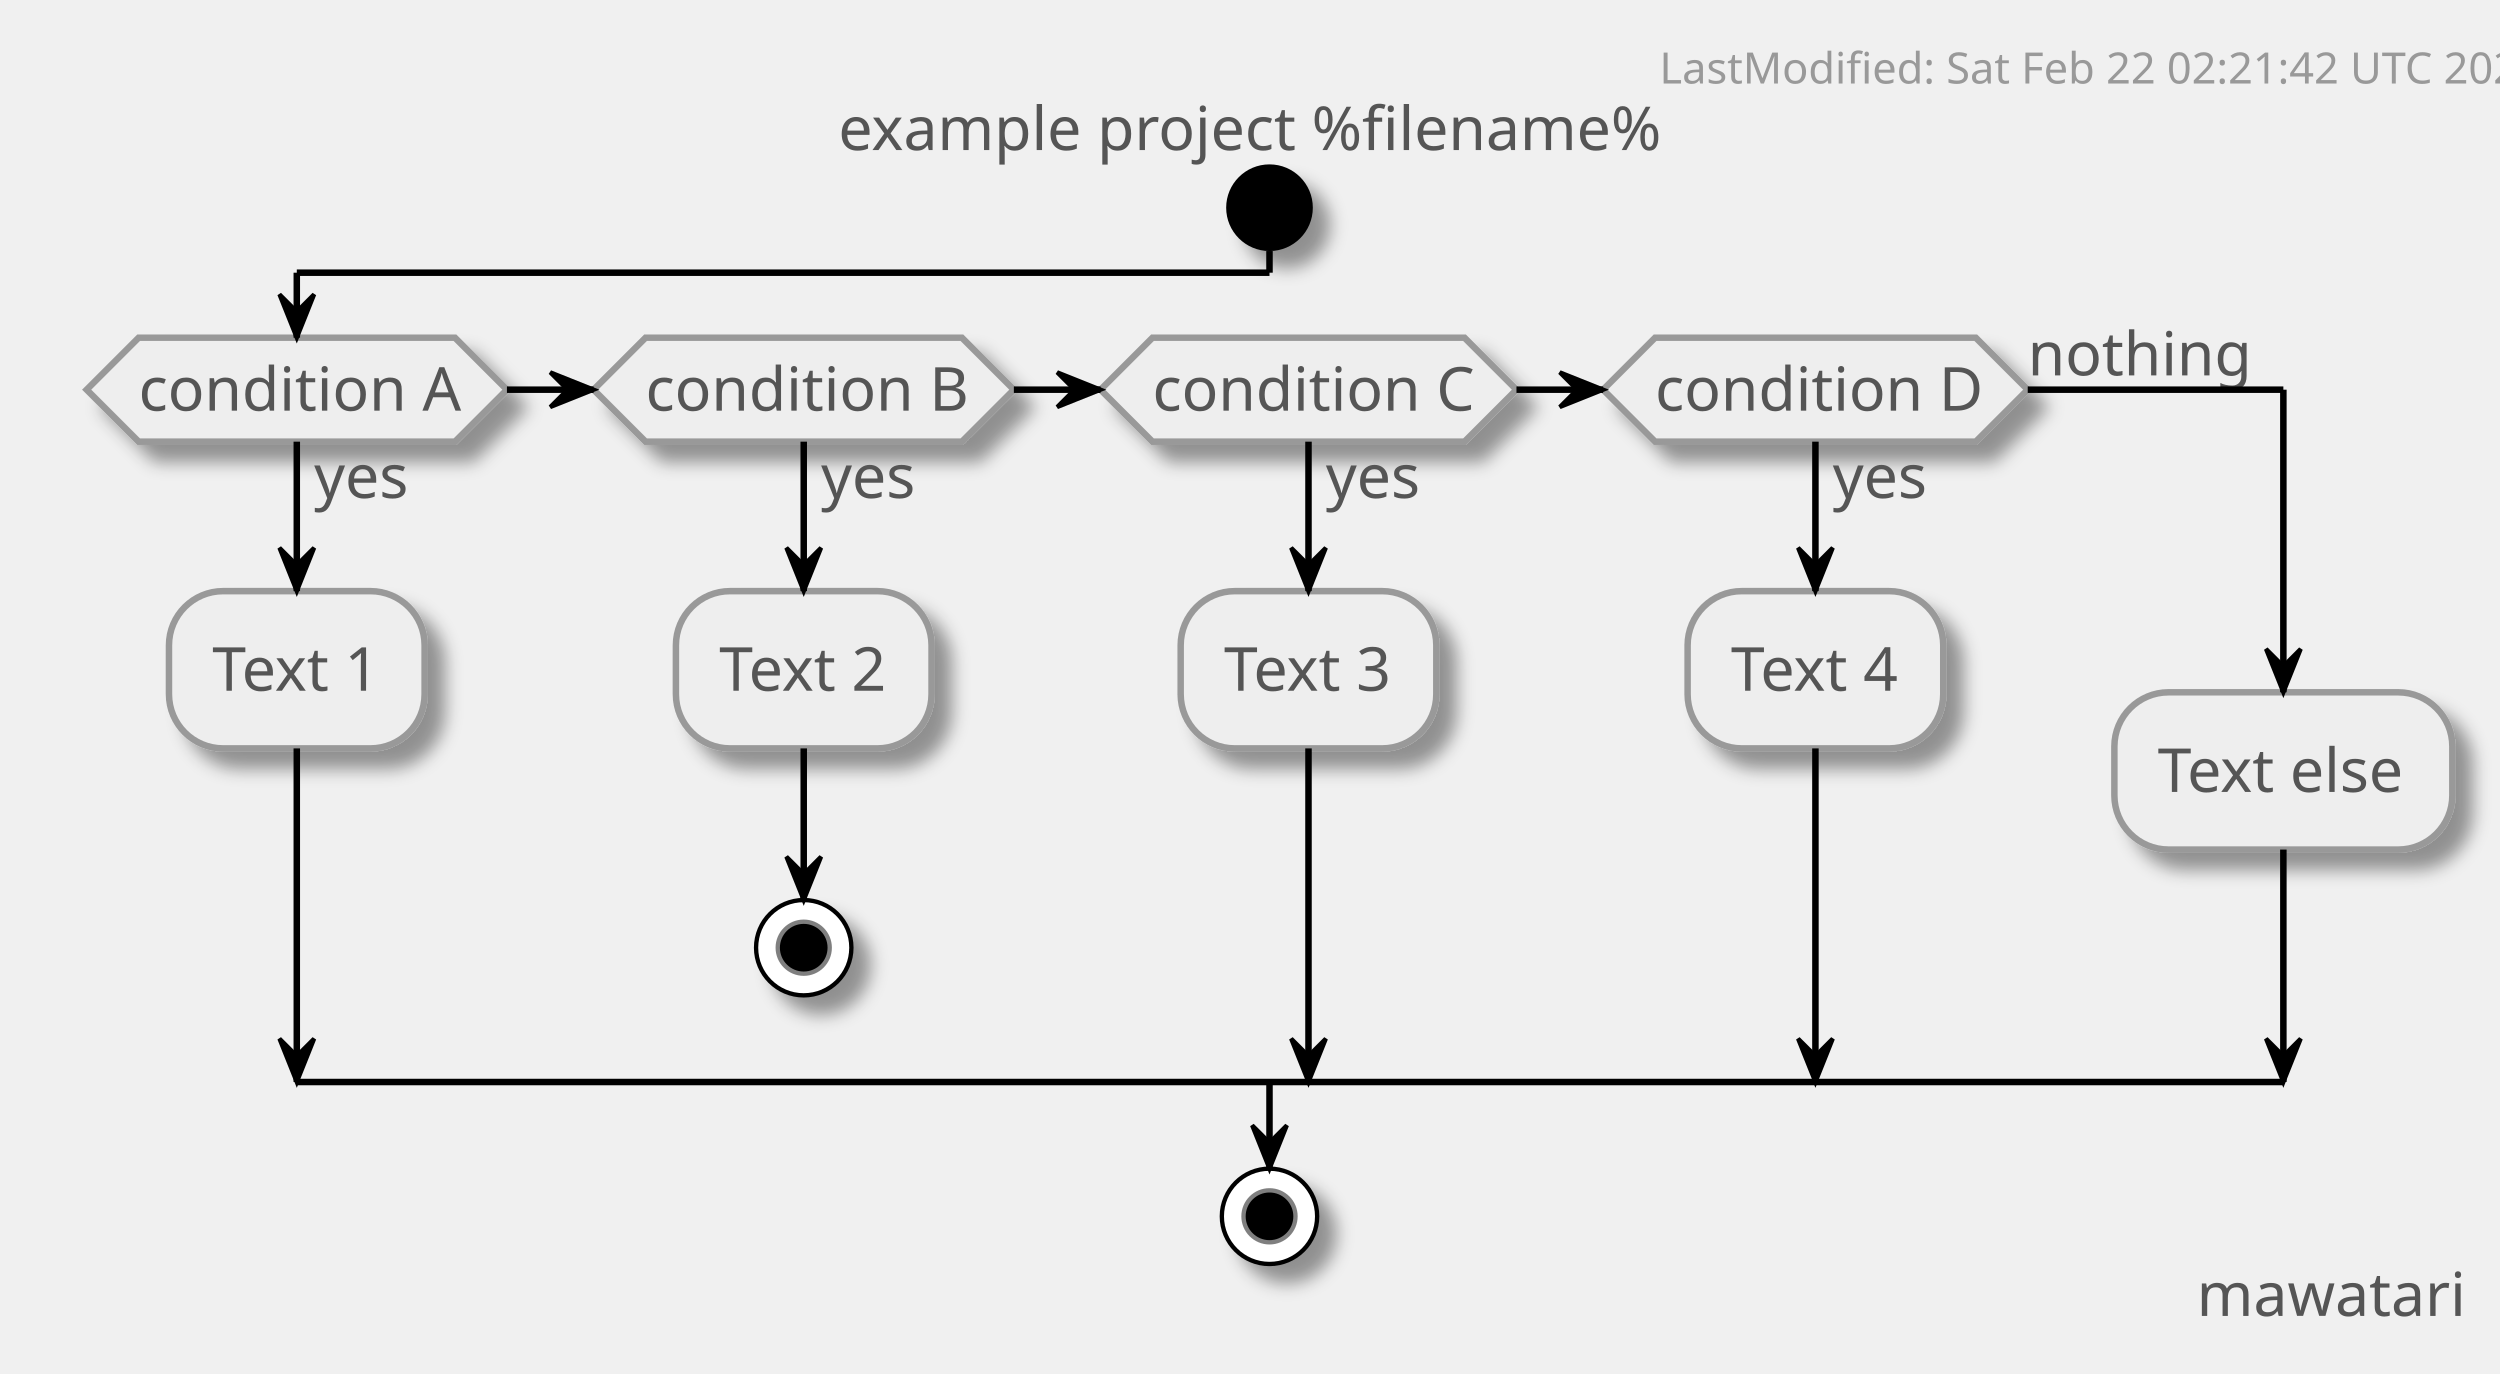
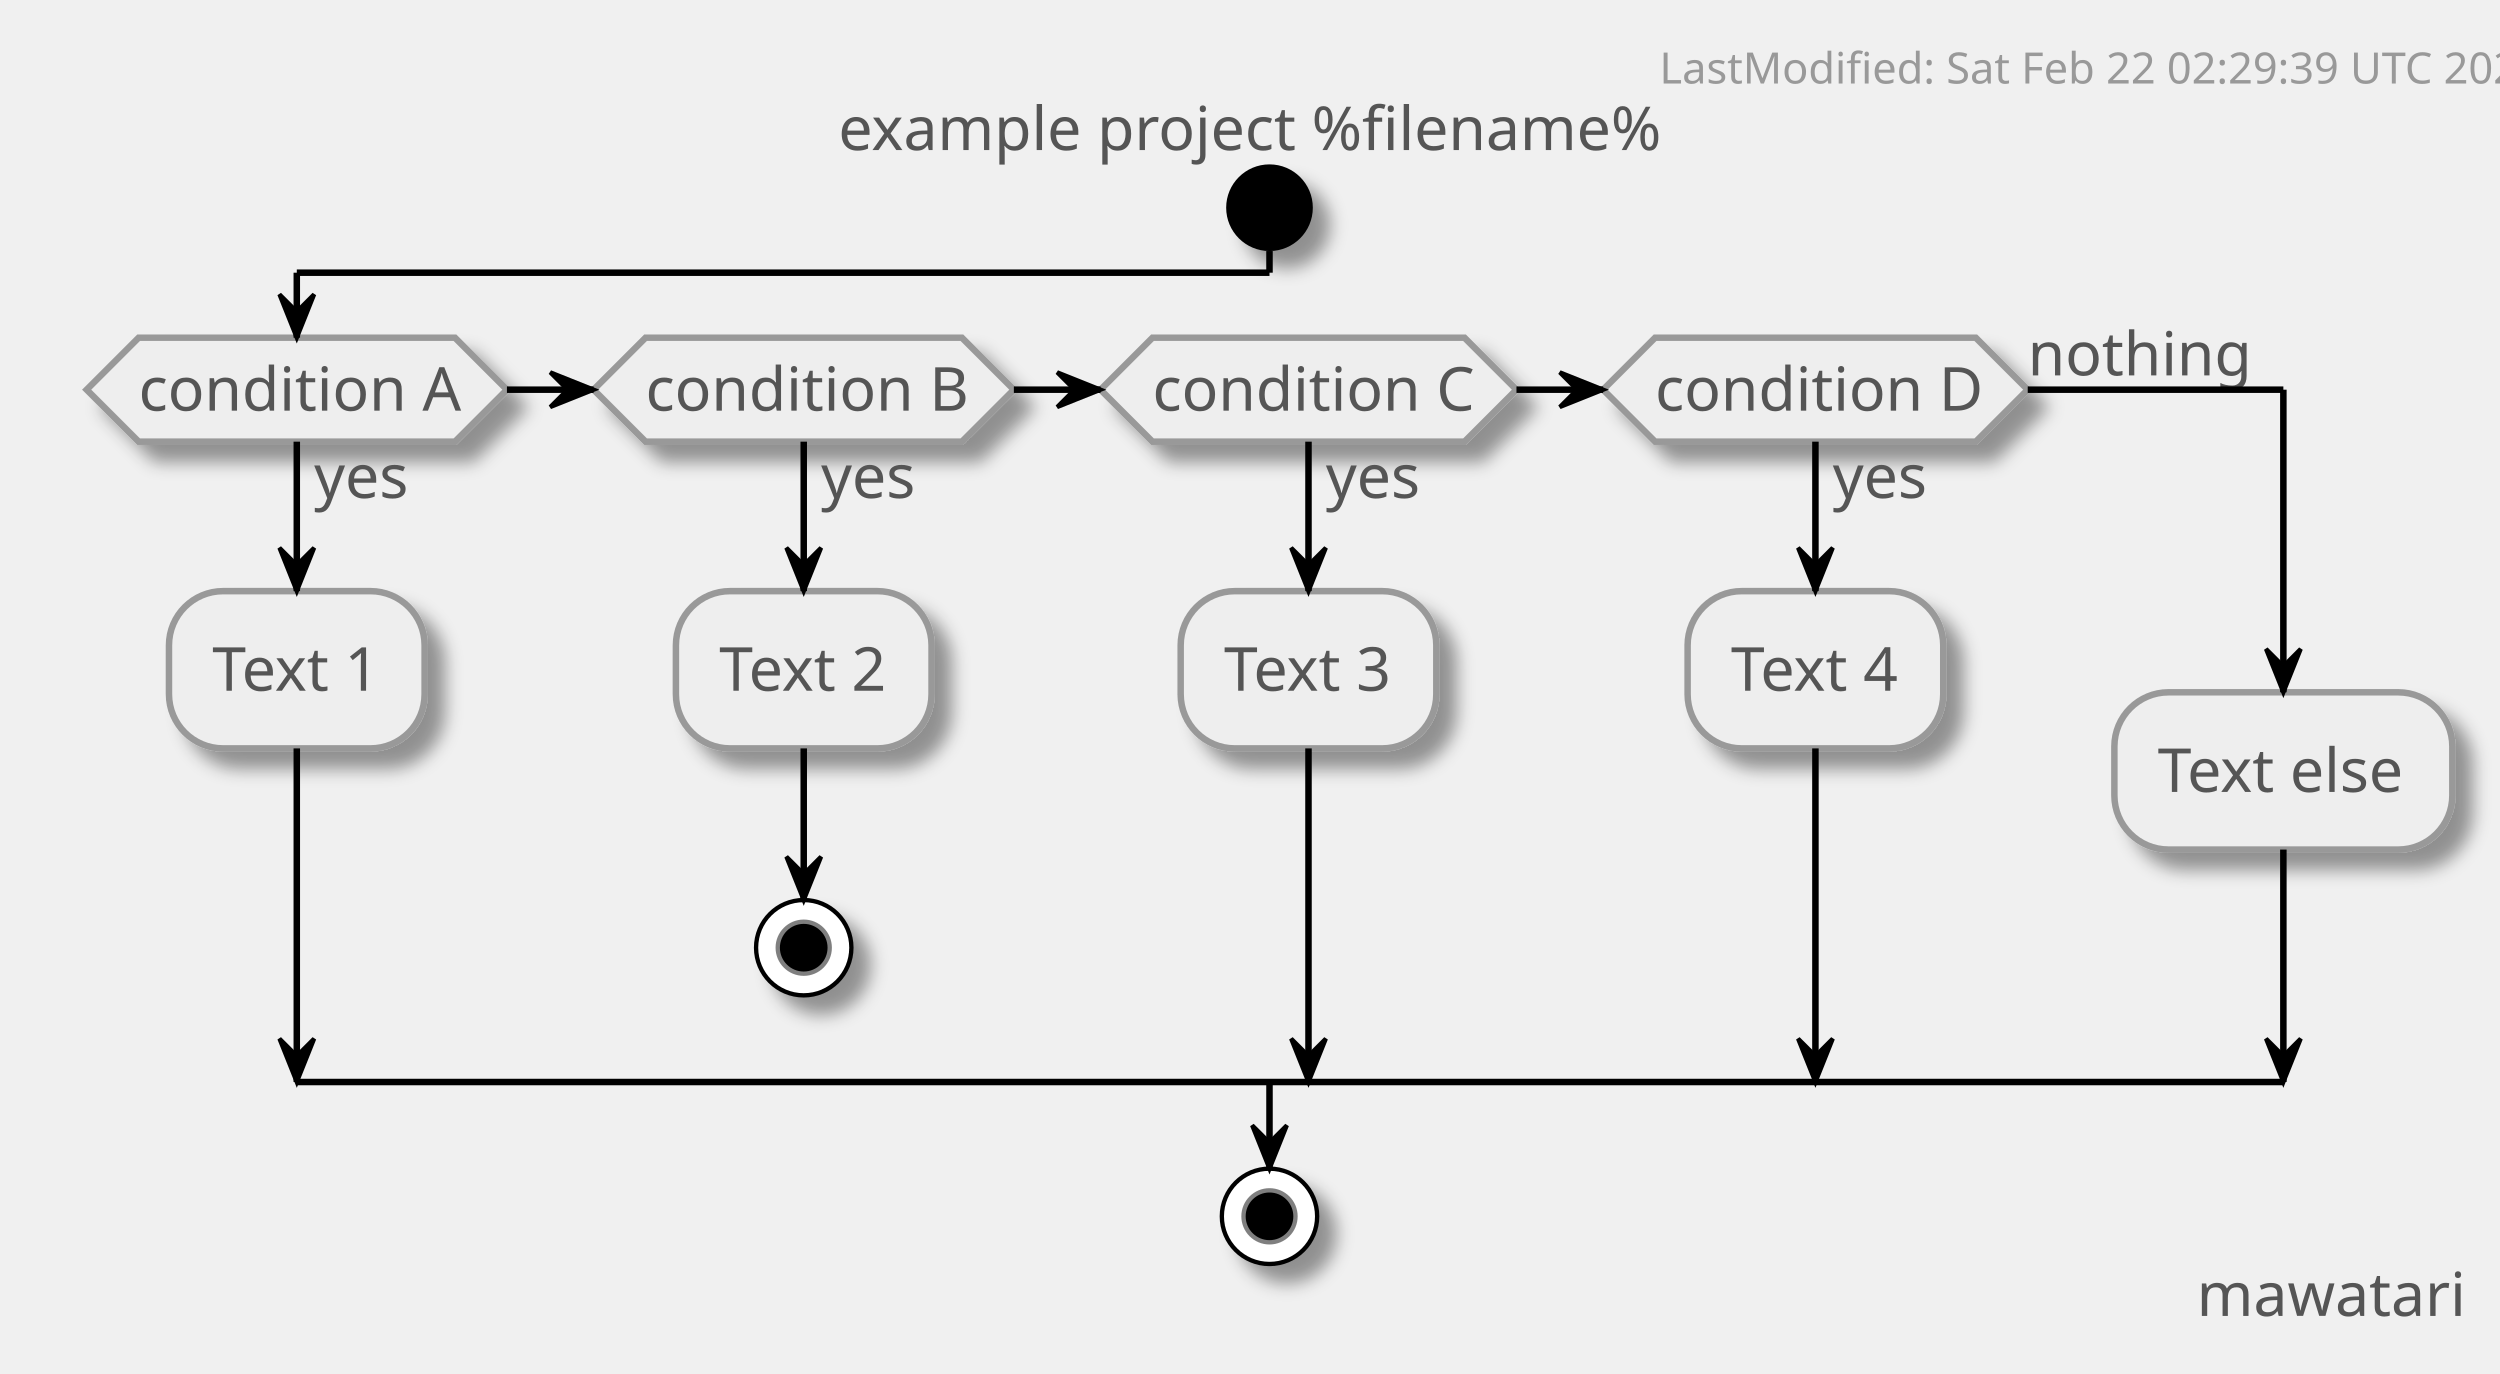
<svg xmlns="http://www.w3.org/2000/svg" contentScriptType="application/ecmascript" contentStyleType="text/css" height="317px" preserveAspectRatio="none" style="width:577px;height:317px;" version="1.1" viewBox="0 0 577 317" width="577px" zoomAndPan="magnify">
  <defs>
-     <filter height="300%" id="fj8uw5jishw5" width="300%" x="-1" y="-1">
+     <filter height="300%" id="f1781gn8t6w039" width="300%" x="-1" y="-1">
      <feGaussianBlur result="blurOut" stdDeviation="2.0" />
      <feColorMatrix in="blurOut" result="blurOut2" type="matrix" values="0 0 0 0 0 0 0 0 0 0 0 0 0 0 0 0 0 0 .4 0" />
      <feOffset dx="4.0" dy="4.0" in="blurOut2" result="blurOut3" />
      <feBlend in="SourceGraphic" in2="blurOut3" mode="normal" />
    </filter>
  </defs>
  <g>
-     <text fill="#999999" font-family="sans-serif" font-size="10" lengthAdjust="spacingAndGlyphs" textLength="182" x="383" y="19.282">LastModified: Sat Feb 22 02:21:42 UTC 2020</text>
+     <text fill="#999999" font-family="sans-serif" font-size="10" lengthAdjust="spacingAndGlyphs" textLength="182" x="383" y="19.282">LastModified: Sat Feb 22 02:29:39 UTC 2020</text>
    <text fill="#555555" font-family="sans-serif" font-size="14" lengthAdjust="spacingAndGlyphs" textLength="188" x="193.5" y="34.636">example project %filename%</text>
-     <ellipse cx="293" cy="47.938" fill="#000000" filter="url(#fj8uw5jishw5)" rx="10" ry="10" style="stroke: none; stroke-width: 1.0;" />
-     <polygon fill="#EEEEEE" filter="url(#fj8uw5jishw5)" points="32,77.938,105,77.938,117,89.938,105,101.938,32,101.938,20,89.938,32,77.938" style="stroke: #999999; stroke-width: 1.5;" />
+     <ellipse cx="293" cy="47.938" fill="#000000" filter="url(#f1781gn8t6w039)" rx="10" ry="10" style="stroke: none; stroke-width: 1.0;" />
+     <polygon fill="#EEEEEE" filter="url(#f1781gn8t6w039)" points="32,77.938,105,77.938,117,89.938,105,101.938,32,101.938,20,89.938,32,77.938" style="stroke: #999999; stroke-width: 1.5;" />
    <text fill="#555555" font-family="sans-serif" font-size="14" lengthAdjust="spacingAndGlyphs" textLength="22" x="72.5" y="114.933">yes</text>
    <text fill="#555555" font-family="sans-serif" font-size="14" lengthAdjust="spacingAndGlyphs" textLength="73" x="32" y="94.784">condition A</text>
-     <rect fill="#EEEEEE" filter="url(#fj8uw5jishw5)" height="36.297" rx="12.5" ry="12.5" style="stroke: #999999; stroke-width: 1.5;" width="59" x="39" y="136.433" />
+     <rect fill="#EEEEEE" filter="url(#f1781gn8t6w039)" height="36.297" rx="12.5" ry="12.5" style="stroke: #999999; stroke-width: 1.5;" width="59" x="39" y="136.433" />
    <text fill="#555555" font-family="sans-serif" font-size="14" lengthAdjust="spacingAndGlyphs" textLength="39" x="49" y="159.428">Text 1</text>
-     <polygon fill="#EEEEEE" filter="url(#fj8uw5jishw5)" points="149,77.938,222,77.938,234,89.938,222,101.938,149,101.938,137,89.938,149,77.938" style="stroke: #999999; stroke-width: 1.5;" />
+     <polygon fill="#EEEEEE" filter="url(#f1781gn8t6w039)" points="149,77.938,222,77.938,234,89.938,222,101.938,149,101.938,137,89.938,149,77.938" style="stroke: #999999; stroke-width: 1.5;" />
    <text fill="#555555" font-family="sans-serif" font-size="14" lengthAdjust="spacingAndGlyphs" textLength="22" x="189.5" y="114.933">yes</text>
    <text fill="#555555" font-family="sans-serif" font-size="14" lengthAdjust="spacingAndGlyphs" textLength="73" x="149" y="94.784">condition B</text>
-     <rect fill="#EEEEEE" filter="url(#fj8uw5jishw5)" height="36.297" rx="12.5" ry="12.5" style="stroke: #999999; stroke-width: 1.5;" width="59" x="156" y="136.433" />
+     <rect fill="#EEEEEE" filter="url(#f1781gn8t6w039)" height="36.297" rx="12.5" ry="12.5" style="stroke: #999999; stroke-width: 1.5;" width="59" x="156" y="136.433" />
    <text fill="#555555" font-family="sans-serif" font-size="14" lengthAdjust="spacingAndGlyphs" textLength="39" x="166" y="159.428">Text 2</text>
-     <ellipse cx="185.5" cy="218.73" fill="#FFFFFF" filter="url(#fj8uw5jishw5)" rx="11" ry="11" style="stroke: #000000; stroke-width: 1.0;" />
+     <ellipse cx="185.5" cy="218.73" fill="#FFFFFF" filter="url(#f1781gn8t6w039)" rx="11" ry="11" style="stroke: #000000; stroke-width: 1.0;" />
    <ellipse cx="185.5" cy="218.73" fill="#000000" rx="6" ry="6" style="stroke: #7F7F7F; stroke-width: 1.0;" />
-     <polygon fill="#EEEEEE" filter="url(#fj8uw5jishw5)" points="266,77.938,338,77.938,350,89.938,338,101.938,266,101.938,254,89.938,266,77.938" style="stroke: #999999; stroke-width: 1.5;" />
+     <polygon fill="#EEEEEE" filter="url(#f1781gn8t6w039)" points="266,77.938,338,77.938,350,89.938,338,101.938,266,101.938,254,89.938,266,77.938" style="stroke: #999999; stroke-width: 1.5;" />
    <text fill="#555555" font-family="sans-serif" font-size="14" lengthAdjust="spacingAndGlyphs" textLength="22" x="306" y="114.933">yes</text>
    <text fill="#555555" font-family="sans-serif" font-size="14" lengthAdjust="spacingAndGlyphs" textLength="72" x="266" y="94.784">condition C</text>
-     <rect fill="#EEEEEE" filter="url(#fj8uw5jishw5)" height="36.297" rx="12.5" ry="12.5" style="stroke: #999999; stroke-width: 1.5;" width="59" x="272.5" y="136.433" />
+     <rect fill="#EEEEEE" filter="url(#f1781gn8t6w039)" height="36.297" rx="12.5" ry="12.5" style="stroke: #999999; stroke-width: 1.5;" width="59" x="272.5" y="136.433" />
    <text fill="#555555" font-family="sans-serif" font-size="14" lengthAdjust="spacingAndGlyphs" textLength="39" x="282.5" y="159.428">Text 3</text>
-     <polygon fill="#EEEEEE" filter="url(#fj8uw5jishw5)" points="382,77.938,456,77.938,468,89.938,456,101.938,382,101.938,370,89.938,382,77.938" style="stroke: #999999; stroke-width: 1.5;" />
+     <polygon fill="#EEEEEE" filter="url(#f1781gn8t6w039)" points="382,77.938,456,77.938,468,89.938,456,101.938,382,101.938,370,89.938,382,77.938" style="stroke: #999999; stroke-width: 1.5;" />
    <text fill="#555555" font-family="sans-serif" font-size="14" lengthAdjust="spacingAndGlyphs" textLength="22" x="423" y="114.933">yes</text>
    <text fill="#555555" font-family="sans-serif" font-size="14" lengthAdjust="spacingAndGlyphs" textLength="74" x="382" y="94.784">condition D</text>
    <text fill="#555555" font-family="sans-serif" font-size="14" lengthAdjust="spacingAndGlyphs" textLength="48" x="468" y="86.636">nothing</text>
-     <rect fill="#EEEEEE" filter="url(#fj8uw5jishw5)" height="36.297" rx="12.5" ry="12.5" style="stroke: #999999; stroke-width: 1.5;" width="59" x="389.5" y="136.433" />
+     <rect fill="#EEEEEE" filter="url(#f1781gn8t6w039)" height="36.297" rx="12.5" ry="12.5" style="stroke: #999999; stroke-width: 1.5;" width="59" x="389.5" y="136.433" />
    <text fill="#555555" font-family="sans-serif" font-size="14" lengthAdjust="spacingAndGlyphs" textLength="39" x="399.5" y="159.428">Text 4</text>
-     <rect fill="#EEEEEE" filter="url(#fj8uw5jishw5)" height="36.297" rx="12.5" ry="12.5" style="stroke: #999999; stroke-width: 1.5;" width="78" x="488" y="159.784" />
+     <rect fill="#EEEEEE" filter="url(#f1781gn8t6w039)" height="36.297" rx="12.5" ry="12.5" style="stroke: #999999; stroke-width: 1.5;" width="78" x="488" y="159.784" />
    <text fill="#555555" font-family="sans-serif" font-size="14" lengthAdjust="spacingAndGlyphs" textLength="58" x="498" y="182.779">Text else</text>
-     <ellipse cx="293" cy="280.729" fill="#FFFFFF" filter="url(#fj8uw5jishw5)" rx="11" ry="11" style="stroke: #000000; stroke-width: 1.0;" />
+     <ellipse cx="293" cy="280.729" fill="#FFFFFF" filter="url(#f1781gn8t6w039)" rx="11" ry="11" style="stroke: #000000; stroke-width: 1.0;" />
    <ellipse cx="293" cy="280.729" fill="#000000" rx="6" ry="6" style="stroke: #7F7F7F; stroke-width: 1.0;" />
    <line style="stroke: #000000; stroke-width: 1.5;" x1="185.5" x2="185.5" y1="172.73" y2="207.73" />
    <polygon fill="#000000" points="181.5,197.73,185.5,207.73,189.5,197.73,185.5,201.73" style="stroke: #000000; stroke-width: 1.0;" />
    <line style="stroke: #000000; stroke-width: 1.5;" x1="68.5" x2="68.5" y1="101.938" y2="136.433" />
    <polygon fill="#000000" points="64.5,126.433,68.5,136.433,72.5,126.433,68.5,130.433" style="stroke: #000000; stroke-width: 1.0;" />
    <line style="stroke: #000000; stroke-width: 1.5;" x1="68.5" x2="68.5" y1="172.73" y2="249.73" />
    <polygon fill="#000000" points="64.5,239.73,68.5,249.73,72.5,239.73,68.5,243.73" style="stroke: #000000; stroke-width: 1.0;" />
    <line style="stroke: #000000; stroke-width: 1.5;" x1="185.5" x2="185.5" y1="101.938" y2="136.433" />
    <polygon fill="#000000" points="181.5,126.433,185.5,136.433,189.5,126.433,185.5,130.433" style="stroke: #000000; stroke-width: 1.0;" />
    <line style="stroke: #000000; stroke-width: 1.5;" x1="302" x2="302" y1="101.938" y2="136.433" />
    <polygon fill="#000000" points="298,126.433,302,136.433,306,126.433,302,130.433" style="stroke: #000000; stroke-width: 1.0;" />
    <line style="stroke: #000000; stroke-width: 1.5;" x1="302" x2="302" y1="172.73" y2="249.73" />
    <polygon fill="#000000" points="298,239.73,302,249.73,306,239.73,302,243.73" style="stroke: #000000; stroke-width: 1.0;" />
    <line style="stroke: #000000; stroke-width: 1.5;" x1="419" x2="419" y1="101.938" y2="136.433" />
    <polygon fill="#000000" points="415,126.433,419,136.433,423,126.433,419,130.433" style="stroke: #000000; stroke-width: 1.0;" />
    <line style="stroke: #000000; stroke-width: 1.5;" x1="419" x2="419" y1="172.73" y2="249.73" />
    <polygon fill="#000000" points="415,239.73,419,249.73,423,239.73,419,243.73" style="stroke: #000000; stroke-width: 1.0;" />
    <line style="stroke: #000000; stroke-width: 1.5;" x1="117" x2="137" y1="89.938" y2="89.938" />
    <polygon fill="#000000" points="127,85.938,137,89.938,127,93.938,131,89.938" style="stroke: #000000; stroke-width: 1.0;" />
    <line style="stroke: #000000; stroke-width: 1.5;" x1="234" x2="254" y1="89.938" y2="89.938" />
    <polygon fill="#000000" points="244,85.938,254,89.938,244,93.938,248,89.938" style="stroke: #000000; stroke-width: 1.0;" />
    <line style="stroke: #000000; stroke-width: 1.5;" x1="350" x2="370" y1="89.938" y2="89.938" />
    <polygon fill="#000000" points="360,85.938,370,89.938,360,93.938,364,89.938" style="stroke: #000000; stroke-width: 1.0;" />
    <line style="stroke: #000000; stroke-width: 1.5;" x1="293" x2="293" y1="57.938" y2="62.938" />
    <line style="stroke: #000000; stroke-width: 1.5;" x1="293" x2="68.5" y1="62.938" y2="62.938" />
    <line style="stroke: #000000; stroke-width: 1.5;" x1="68.5" x2="68.5" y1="62.938" y2="77.938" />
    <polygon fill="#000000" points="64.5,67.938,68.5,77.938,72.5,67.938,68.5,71.938" style="stroke: #000000; stroke-width: 1.0;" />
    <line style="stroke: #000000; stroke-width: 1.5;" x1="468" x2="527" y1="89.938" y2="89.938" />
    <line style="stroke: #000000; stroke-width: 1.5;" x1="527" x2="527" y1="89.938" y2="159.784" />
    <polygon fill="#000000" points="523,149.784,527,159.784,531,149.784,527,153.784" style="stroke: #000000; stroke-width: 1.0;" />
    <line style="stroke: #000000; stroke-width: 1.5;" x1="527" x2="527" y1="196.081" y2="249.73" />
    <polygon fill="#000000" points="523,239.73,527,249.73,531,239.73,527,243.73" style="stroke: #000000; stroke-width: 1.0;" />
    <line style="stroke: #000000; stroke-width: 1.5;" x1="68.5" x2="527" y1="249.73" y2="249.73" />
    <line style="stroke: #000000; stroke-width: 1.5;" x1="293" x2="293" y1="249.73" y2="269.729" />
    <polygon fill="#000000" points="289,259.729,293,269.729,297,259.729,293,263.729" style="stroke: #000000; stroke-width: 1.0;" />
    <text fill="#555555" font-family="sans-serif" font-size="14" lengthAdjust="spacingAndGlyphs" textLength="58" x="507" y="303.725">mawatari</text>
  </g>
</svg>
